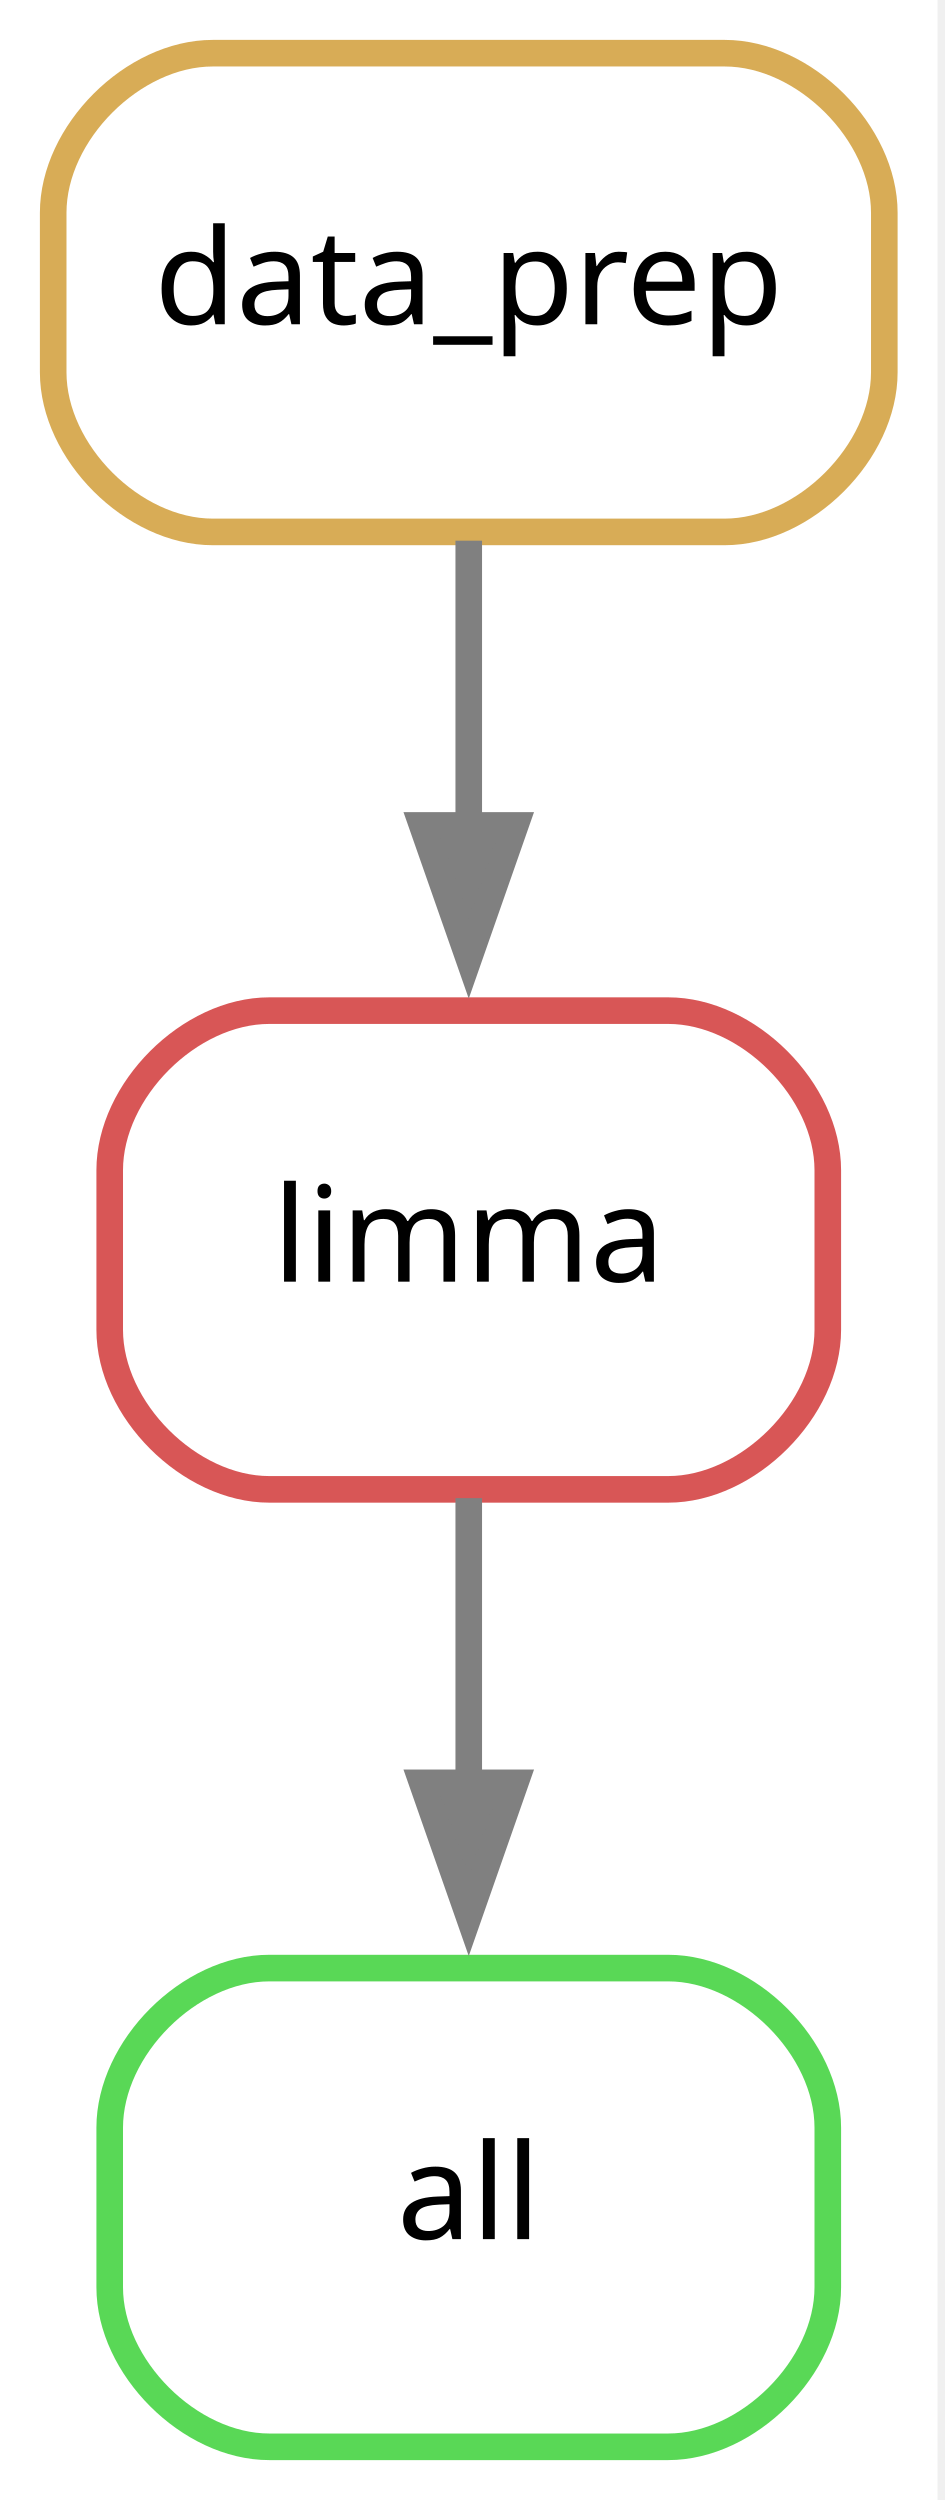
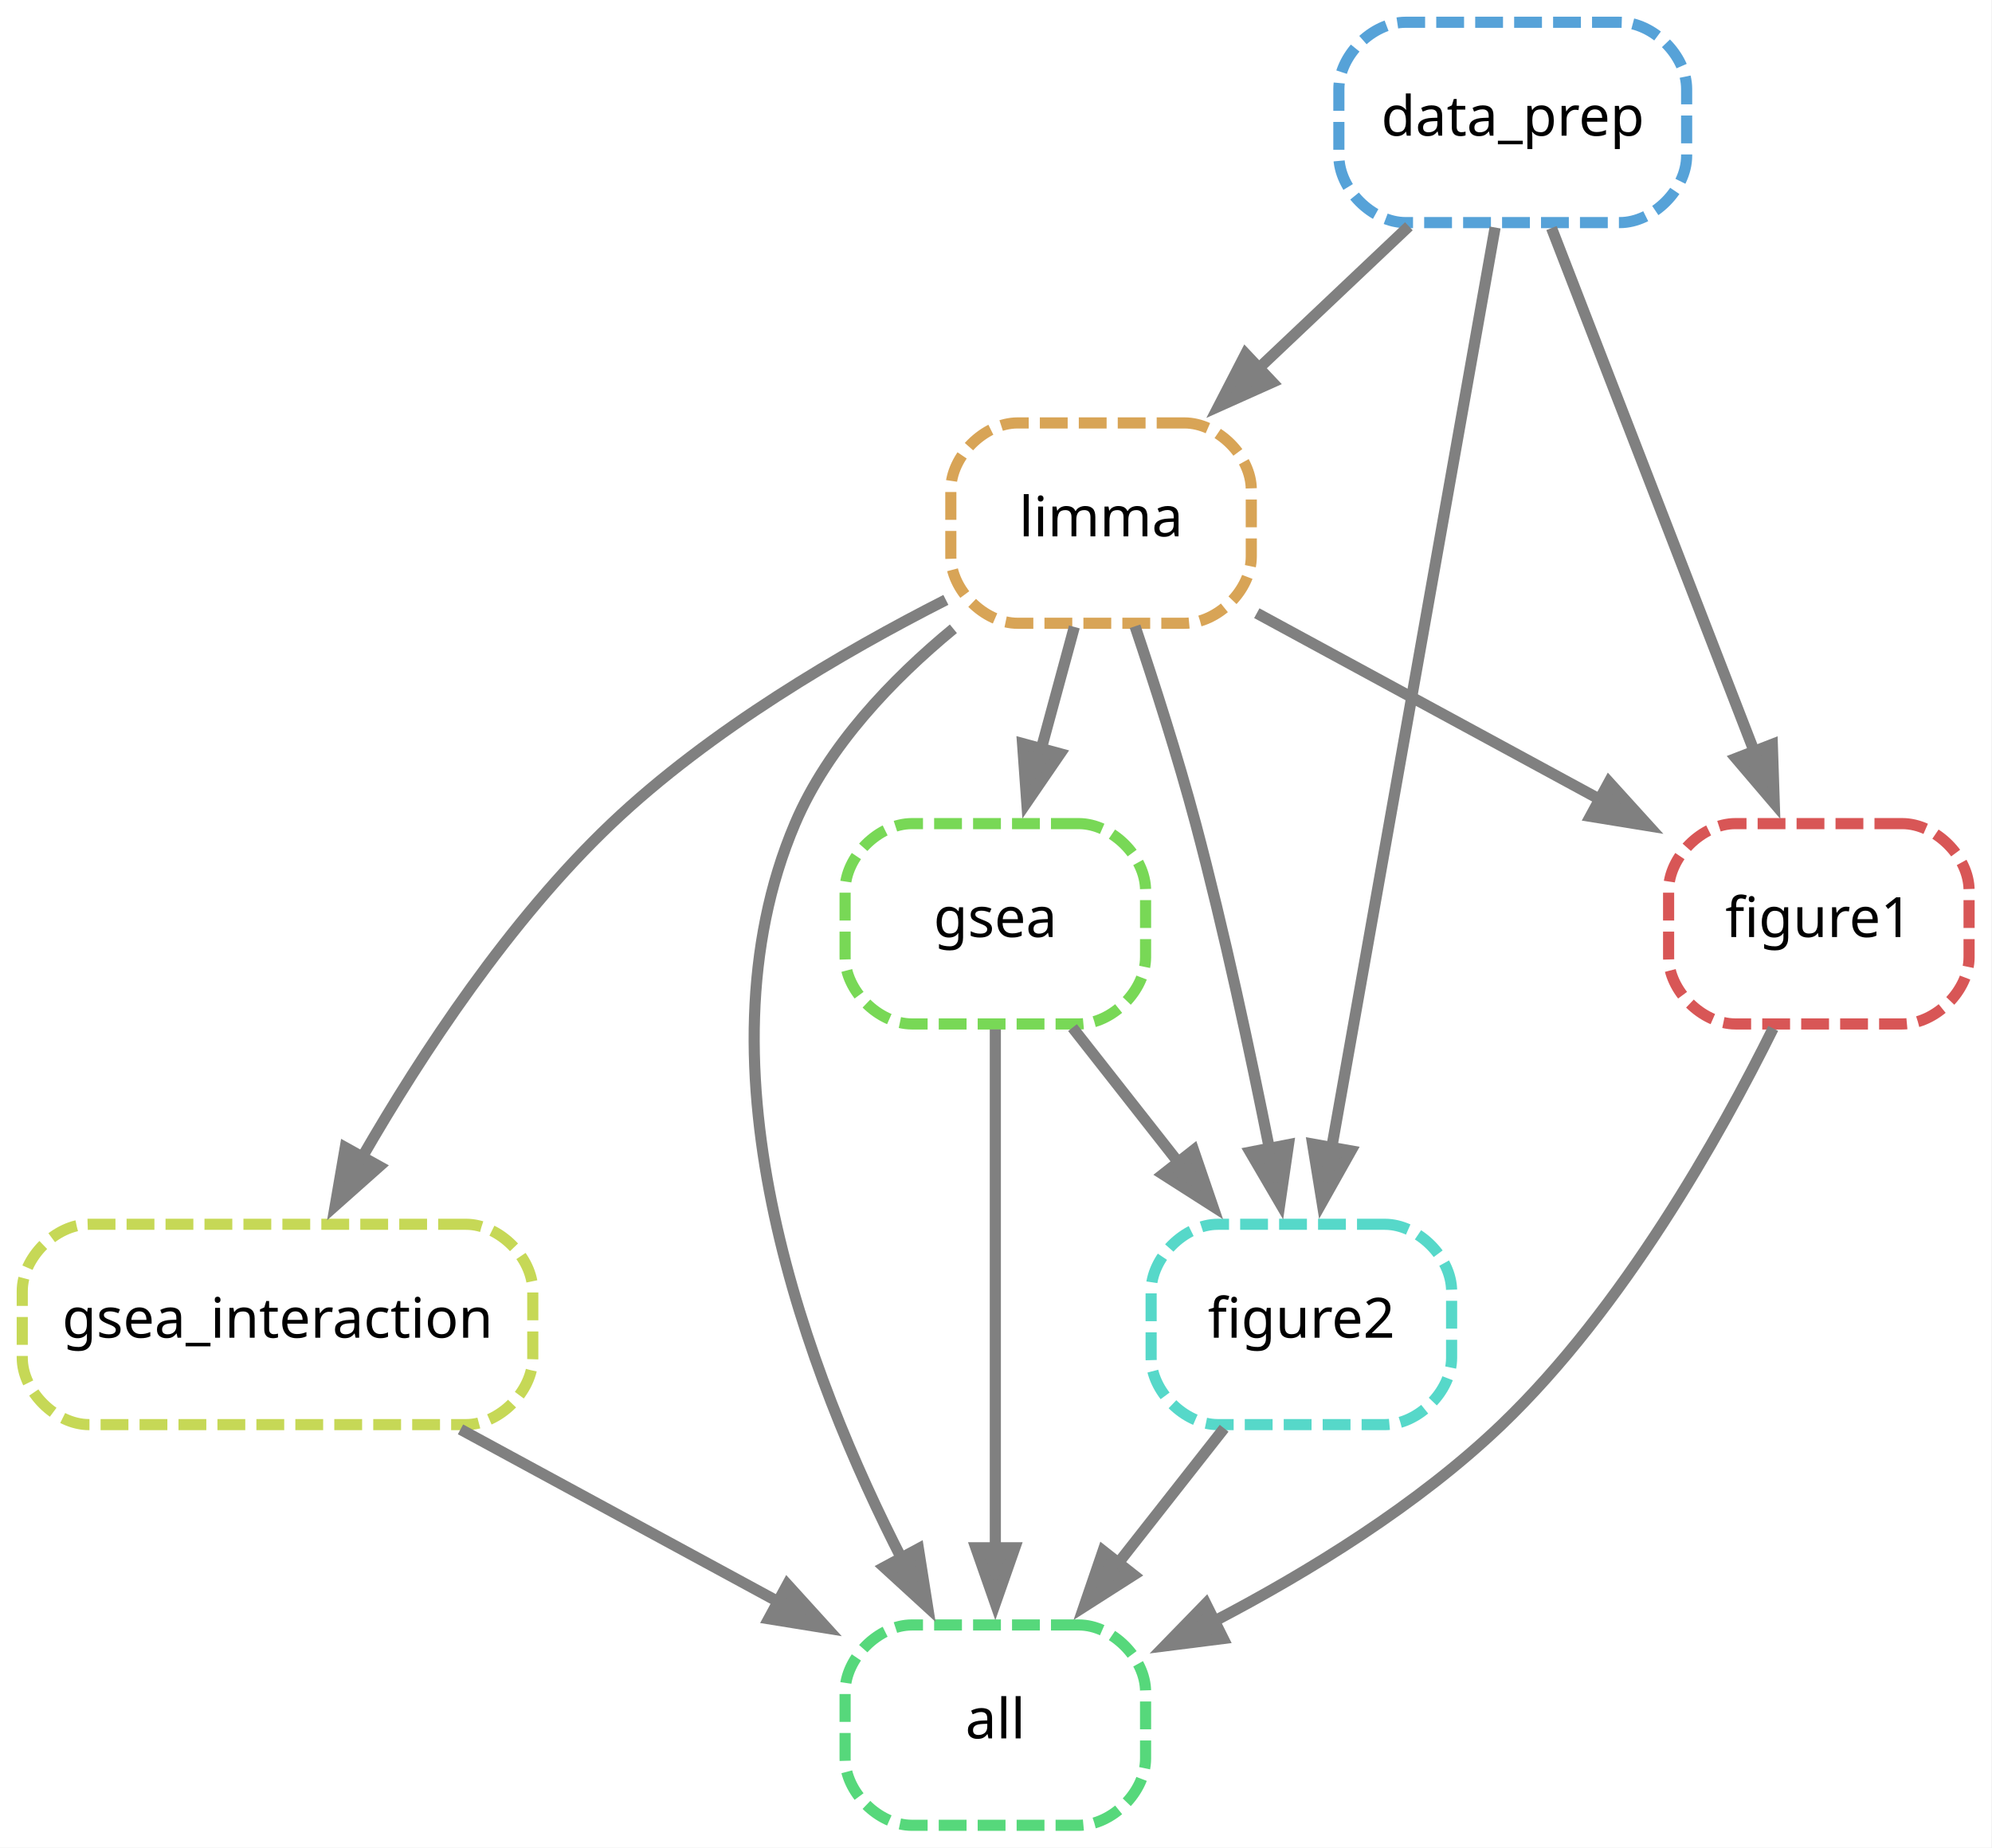
- <svg xmlns="http://www.w3.org/2000/svg" width="71pt" height="188pt" viewBox="0.00 0.00 71.00 188.00">
-   <g id="graph0" class="graph" transform="scale(1 1) rotate(0) translate(4 184)">
-     <polygon fill="white" stroke="none" points="-4,4 -4,-184 66.5,-184 66.5,4 -4,4" />
+ <svg xmlns="http://www.w3.org/2000/svg" width="358pt" height="332pt" viewBox="0.00 0.00 358.00 332.00">
+   <g id="graph0" class="graph" transform="scale(1 1) rotate(0) translate(4 328)">
+     <polygon fill="white" stroke="none" points="-4,4 -4,-328 353.88,-328 353.88,4 -4,4" />
    <g id="node1" class="node">
-       <path fill="none" stroke="#59d856" stroke-width="2" d="M46.25,-36C46.25,-36 16.25,-36 16.25,-36 10.25,-36 4.25,-30 4.25,-24 4.25,-24 4.25,-12 4.25,-12 4.25,-6 10.25,0 16.25,0 16.25,0 46.25,0 46.25,0 52.25,0 58.25,-6 58.25,-12 58.25,-12 58.25,-24 58.25,-24 58.25,-30 52.25,-36 46.25,-36" />
-       <text xml:space="preserve" text-anchor="middle" x="31.25" y="-15.62" font-family="sans" font-size="10.00">all</text>
+       <path fill="none" stroke="#56d87b" stroke-width="2" stroke-dasharray="5,2" d="M189.88,-36C189.88,-36 159.88,-36 159.88,-36 153.88,-36 147.88,-30 147.88,-24 147.88,-24 147.88,-12 147.88,-12 147.88,-6 153.88,0 159.88,0 159.88,0 189.88,0 189.88,0 195.88,0 201.88,-6 201.88,-12 201.88,-12 201.88,-24 201.88,-24 201.88,-30 195.88,-36 189.88,-36" />
+       <text xml:space="preserve" text-anchor="middle" x="174.88" y="-15.62" font-family="sans" font-size="10.00">all</text>
    </g>
    <g id="node2" class="node">
-       <path fill="none" stroke="#d85656" stroke-width="2" d="M46.25,-108C46.25,-108 16.25,-108 16.25,-108 10.25,-108 4.25,-102 4.25,-96 4.25,-96 4.25,-84 4.25,-84 4.25,-78 10.25,-72 16.25,-72 16.25,-72 46.25,-72 46.25,-72 52.25,-72 58.25,-78 58.25,-84 58.25,-84 58.25,-96 58.25,-96 58.25,-102 52.25,-108 46.25,-108" />
-       <text xml:space="preserve" text-anchor="middle" x="31.25" y="-87.62" font-family="sans" font-size="10.00">limma</text>
+       <path fill="none" stroke="#d8a456" stroke-width="2" stroke-dasharray="5,2" d="M208.88,-252C208.88,-252 178.88,-252 178.88,-252 172.88,-252 166.88,-246 166.88,-240 166.88,-240 166.88,-228 166.88,-228 166.88,-222 172.88,-216 178.88,-216 178.88,-216 208.88,-216 208.88,-216 214.88,-216 220.88,-222 220.88,-228 220.88,-228 220.88,-240 220.88,-240 220.88,-246 214.88,-252 208.88,-252" />
+       <text xml:space="preserve" text-anchor="middle" x="193.88" y="-231.62" font-family="sans" font-size="10.00">limma</text>
    </g>
    <g id="edge1" class="edge">
-       <path fill="none" stroke="grey" stroke-width="2" d="M31.25,-71.34C31.25,-64.75 31.25,-57.08 31.25,-49.67" />
-       <polygon fill="grey" stroke="grey" stroke-width="2" points="34.75,-49.93 31.25,-39.93 27.75,-49.93 34.75,-49.93" />
+       <path fill="none" stroke="grey" stroke-width="2" d="M167.34,-215.01C156.34,-205.94 144.79,-193.91 138.88,-180 120.11,-135.87 141.29,-80.59 158.19,-47.63" />
+       <polygon fill="grey" stroke="grey" stroke-width="2" points="161.06,-49.69 162.71,-39.22 154.9,-46.37 161.06,-49.69" />
+     </g>
+     <g id="node4" class="node">
+       <path fill="none" stroke="#78d856" stroke-width="2" stroke-dasharray="5,2" d="M189.88,-180C189.88,-180 159.88,-180 159.88,-180 153.88,-180 147.88,-174 147.88,-168 147.88,-168 147.88,-156 147.88,-156 147.88,-150 153.88,-144 159.88,-144 159.88,-144 189.88,-144 189.88,-144 195.88,-144 201.88,-150 201.88,-156 201.88,-156 201.88,-168 201.88,-168 201.88,-174 195.88,-180 189.88,-180" />
+       <text xml:space="preserve" text-anchor="middle" x="174.88" y="-159.62" font-family="sans" font-size="10.00">gsea</text>
+     </g>
+     <g id="edge7" class="edge">
+       <path fill="none" stroke="grey" stroke-width="2" d="M189.08,-215.34C187.27,-208.67 185.16,-200.89 183.12,-193.39" />
+       <polygon fill="grey" stroke="grey" stroke-width="2" points="186.52,-192.56 180.53,-183.82 179.77,-194.39 186.52,-192.56" />
+     </g>
+     <g id="node5" class="node">
+       <path fill="none" stroke="#c6d856" stroke-width="2" stroke-dasharray="5,2" d="M79.75,-108C79.75,-108 12,-108 12,-108 6,-108 0,-102 0,-96 0,-96 0,-84 0,-84 0,-78 6,-72 12,-72 12,-72 79.75,-72 79.75,-72 85.75,-72 91.75,-78 91.75,-84 91.75,-84 91.75,-96 91.75,-96 91.75,-102 85.75,-108 79.75,-108" />
+       <text xml:space="preserve" text-anchor="middle" x="45.88" y="-87.62" font-family="sans" font-size="10.00">gsea_interaction</text>
+     </g>
+     <g id="edge8" class="edge">
+       <path fill="none" stroke="grey" stroke-width="2" d="M165.99,-220.2C147.54,-210.83 123.59,-196.83 105.88,-180 87.59,-162.63 71.87,-138.75 61.11,-120.09" />
+       <polygon fill="grey" stroke="grey" stroke-width="2" points="64.17,-118.4 56.25,-111.36 58.05,-121.8 64.17,-118.4" />
+     </g>
+     <g id="node6" class="node">
+       <path fill="none" stroke="#d85656" stroke-width="2" stroke-dasharray="5,2" d="M337.88,-180C337.88,-180 307.88,-180 307.88,-180 301.88,-180 295.88,-174 295.88,-168 295.88,-168 295.88,-156 295.88,-156 295.88,-150 301.88,-144 307.88,-144 307.88,-144 337.88,-144 337.88,-144 343.88,-144 349.88,-150 349.88,-156 349.88,-156 349.88,-168 349.88,-168 349.88,-174 343.88,-180 337.88,-180" />
+       <text xml:space="preserve" text-anchor="middle" x="322.88" y="-159.62" font-family="sans" font-size="10.00">figure1</text>
+     </g>
+     <g id="edge10" class="edge">
+       <path fill="none" stroke="grey" stroke-width="2" d="M221.87,-217.81C239.95,-208 263.75,-195.08 283.71,-184.25" />
+       <polygon fill="grey" stroke="grey" stroke-width="2" points="285.16,-187.45 292.28,-179.6 281.82,-181.3 285.16,-187.45" />
+     </g>
+     <g id="node7" class="node">
+       <path fill="none" stroke="#56d8c9" stroke-width="2" stroke-dasharray="5,2" d="M244.88,-108C244.88,-108 214.88,-108 214.88,-108 208.88,-108 202.88,-102 202.88,-96 202.88,-96 202.88,-84 202.88,-84 202.88,-78 208.88,-72 214.88,-72 214.88,-72 244.88,-72 244.88,-72 250.88,-72 256.88,-78 256.88,-84 256.88,-84 256.88,-96 256.88,-96 256.88,-102 250.88,-108 244.88,-108" />
+       <text xml:space="preserve" text-anchor="middle" x="229.88" y="-87.62" font-family="sans" font-size="10.00">figure2</text>
+     </g>
+     <g id="edge12" class="edge">
+       <path fill="none" stroke="grey" stroke-width="2" d="M199.99,-215.46C203.44,-205.2 207.69,-191.95 210.88,-180 216.01,-160.73 220.7,-138.82 224.14,-121.56" />
+       <polygon fill="grey" stroke="grey" stroke-width="2" points="227.56,-122.31 226.03,-111.83 220.69,-120.97 227.56,-122.31" />
    </g>
    <g id="node3" class="node">
-       <path fill="none" stroke="#d8ac56" stroke-width="2" d="M50.5,-180C50.5,-180 12,-180 12,-180 6,-180 0,-174 0,-168 0,-168 0,-156 0,-156 0,-150 6,-144 12,-144 12,-144 50.5,-144 50.5,-144 56.5,-144 62.5,-150 62.5,-156 62.5,-156 62.5,-168 62.5,-168 62.5,-174 56.5,-180 50.5,-180" />
-       <text xml:space="preserve" text-anchor="middle" x="31.25" y="-159.62" font-family="sans" font-size="10.00">data_prep</text>
+       <path fill="none" stroke="#56a2d8" stroke-width="2" stroke-dasharray="5,2" d="M287.12,-324C287.12,-324 248.62,-324 248.62,-324 242.62,-324 236.62,-318 236.62,-312 236.62,-312 236.62,-300 236.62,-300 236.62,-294 242.62,-288 248.62,-288 248.62,-288 287.12,-288 287.12,-288 293.12,-288 299.12,-294 299.12,-300 299.12,-300 299.12,-312 299.12,-312 299.12,-318 293.12,-324 287.12,-324" />
+       <text xml:space="preserve" text-anchor="middle" x="267.88" y="-303.62" font-family="sans" font-size="10.00">data_prep</text>
+     </g>
+     <g id="edge6" class="edge">
+       <path fill="none" stroke="grey" stroke-width="2" d="M249.2,-287.34C241.03,-279.6 231.25,-270.36 222.21,-261.81" />
+       <polygon fill="grey" stroke="grey" stroke-width="2" points="224.67,-259.31 215,-254.98 219.86,-264.4 224.67,-259.31" />
+     </g>
+     <g id="edge9" class="edge">
+       <path fill="none" stroke="grey" stroke-width="2" d="M274.84,-287.02C284.02,-263.33 300.27,-221.35 311.31,-192.86" />
+       <polygon fill="grey" stroke="grey" stroke-width="2" points="314.52,-194.25 314.87,-183.66 308,-191.72 314.52,-194.25" />
+     </g>
+     <g id="edge11" class="edge">
+       <path fill="none" stroke="grey" stroke-width="2" d="M264.7,-287.12C258.22,-250.62 243.39,-167.13 235.33,-121.74" />
+       <polygon fill="grey" stroke="grey" stroke-width="2" points="238.79,-121.19 233.6,-111.96 231.9,-122.42 238.79,-121.19" />
    </g>
    <g id="edge2" class="edge">
-       <path fill="none" stroke="grey" stroke-width="2" d="M31.25,-143.34C31.25,-136.75 31.25,-129.08 31.25,-121.67" />
-       <polygon fill="grey" stroke="grey" stroke-width="2" points="34.75,-121.93 31.25,-111.93 27.75,-121.93 34.75,-121.93" />
+       <path fill="none" stroke="grey" stroke-width="2" d="M174.88,-143.02C174.88,-119.54 174.88,-78.11 174.88,-49.64" />
+       <polygon fill="grey" stroke="grey" stroke-width="2" points="178.38,-49.87 174.88,-39.87 171.38,-49.87 178.38,-49.87" />
+     </g>
+     <g id="edge13" class="edge">
+       <path fill="none" stroke="grey" stroke-width="2" d="M188.75,-143.34C194.57,-135.93 201.48,-127.14 207.95,-118.9" />
+       <polygon fill="grey" stroke="grey" stroke-width="2" points="210.51,-121.31 213.94,-111.28 205.01,-116.98 210.51,-121.31" />
+     </g>
+     <g id="edge3" class="edge">
+       <path fill="none" stroke="grey" stroke-width="2" d="M78.76,-71.15C96.15,-61.72 117.62,-50.07 135.85,-40.18" />
+       <polygon fill="grey" stroke="grey" stroke-width="2" points="137.5,-43.26 144.62,-35.42 134.16,-37.11 137.5,-43.26" />
+     </g>
+     <g id="edge4" class="edge">
+       <path fill="none" stroke="grey" stroke-width="2" d="M314.67,-143.2C305.09,-123.87 287.73,-92.95 265.88,-72 250.86,-57.61 231.22,-45.54 214.04,-36.58" />
+       <polygon fill="grey" stroke="grey" stroke-width="2" points="215.83,-33.56 205.32,-32.23 212.71,-39.82 215.83,-33.56" />
+     </g>
+     <g id="edge5" class="edge">
+       <path fill="none" stroke="grey" stroke-width="2" d="M216,-71.34C210.18,-63.93 203.27,-55.14 196.8,-46.9" />
+       <polygon fill="grey" stroke="grey" stroke-width="2" points="199.74,-44.98 190.81,-39.28 194.24,-49.31 199.74,-44.98" />
    </g>
  </g>
</svg>
